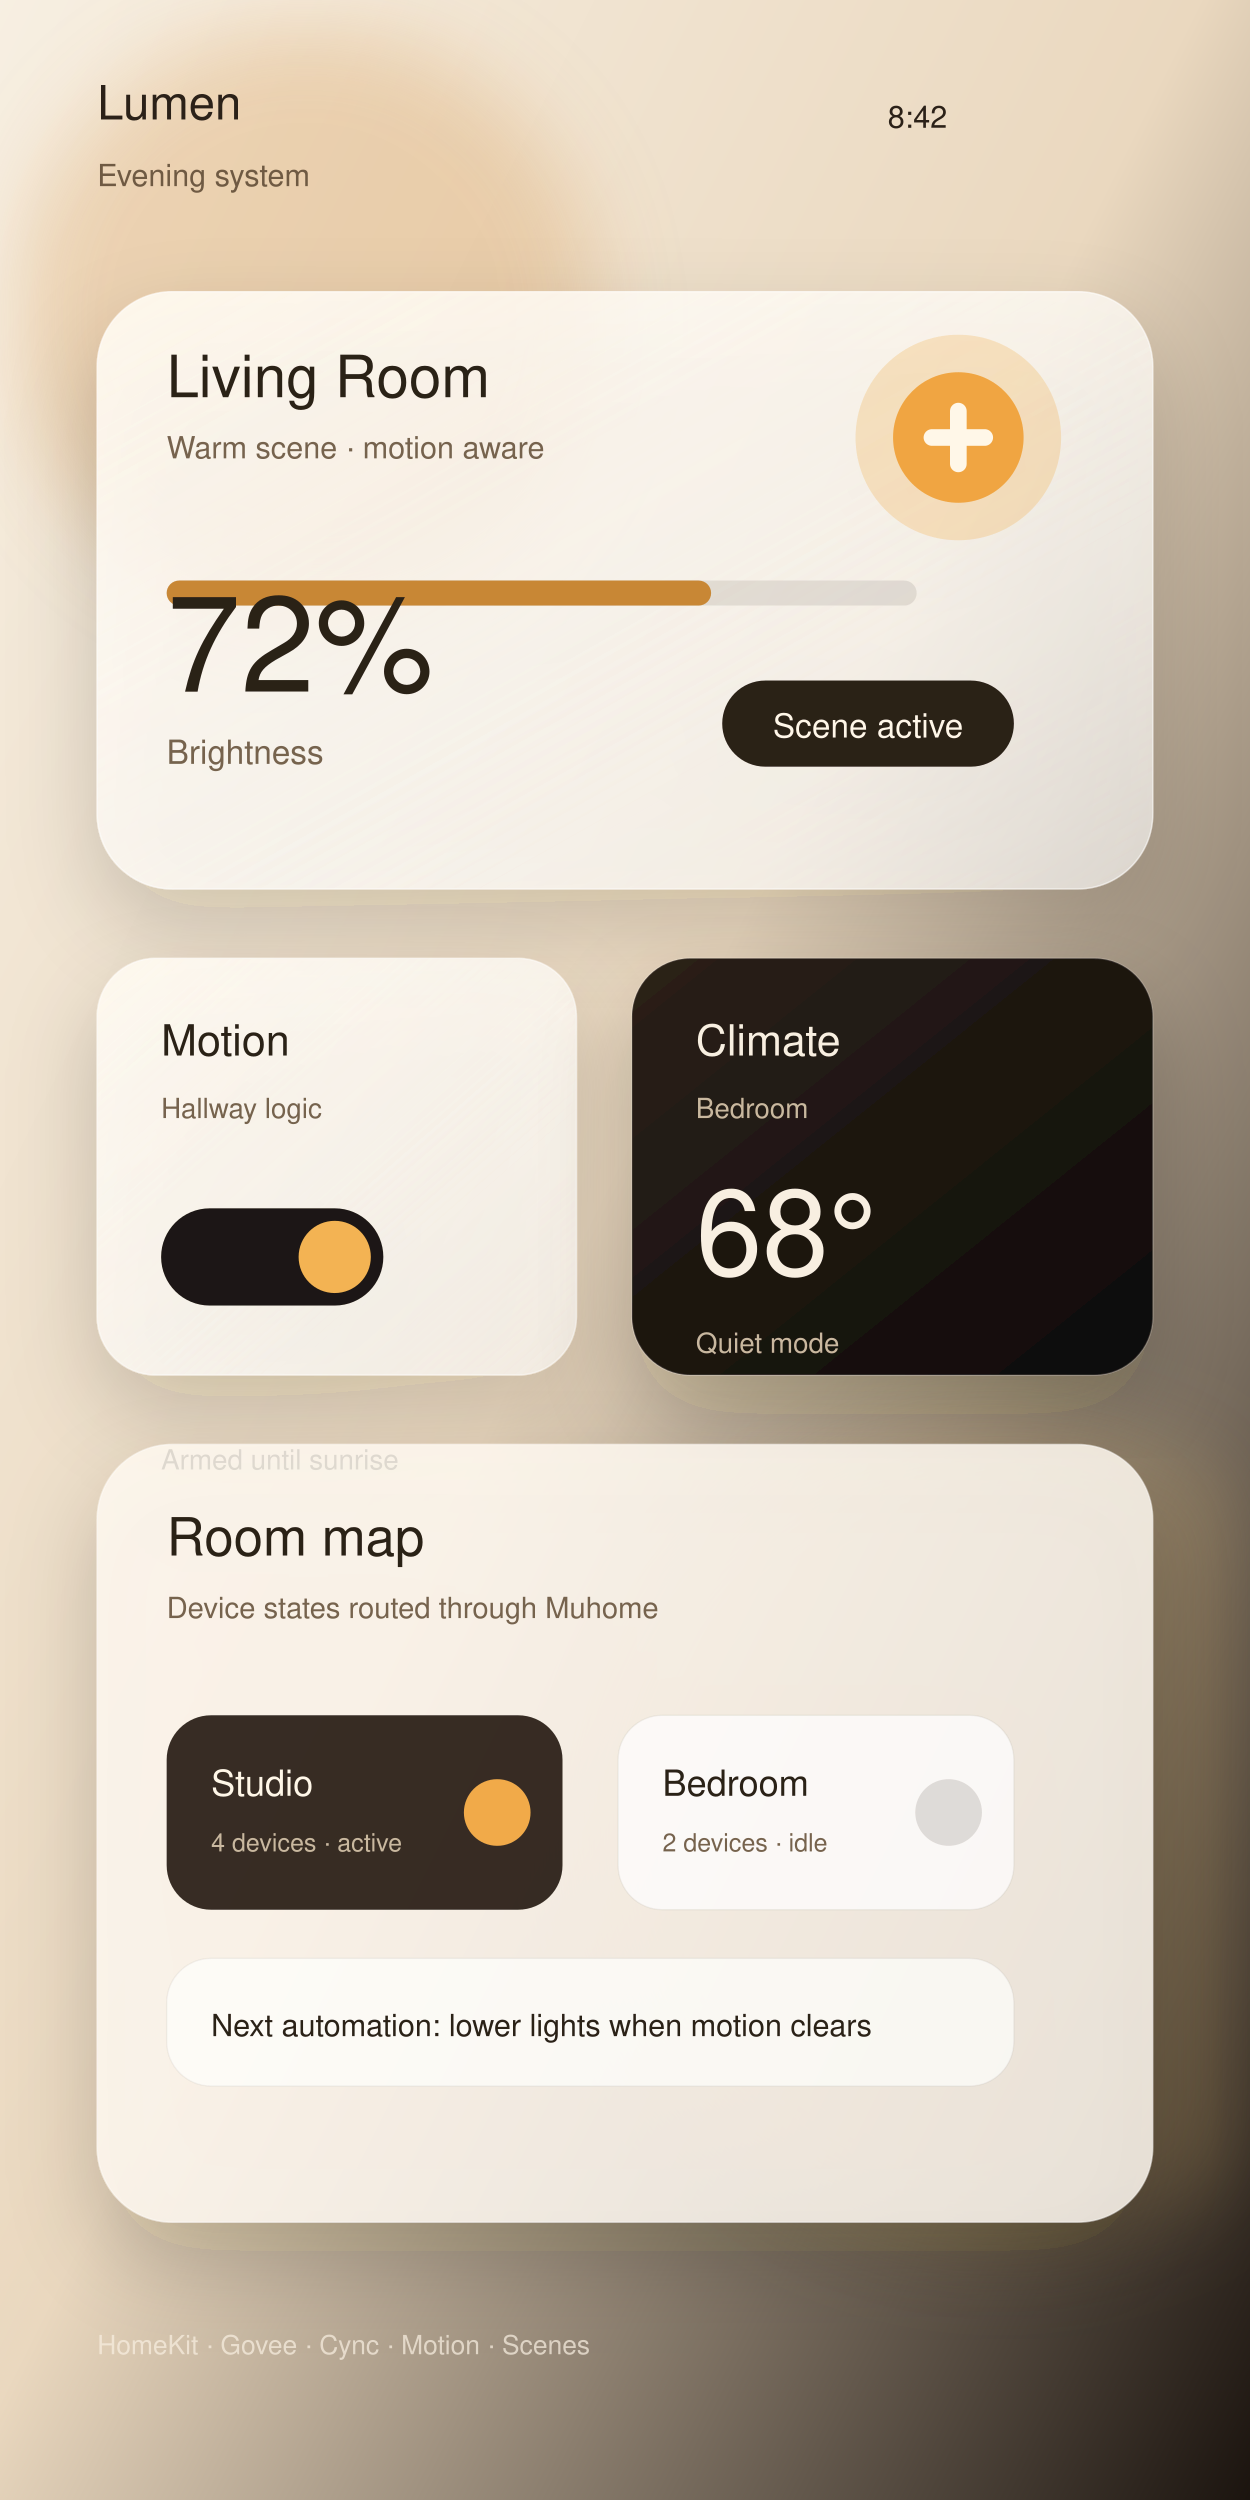
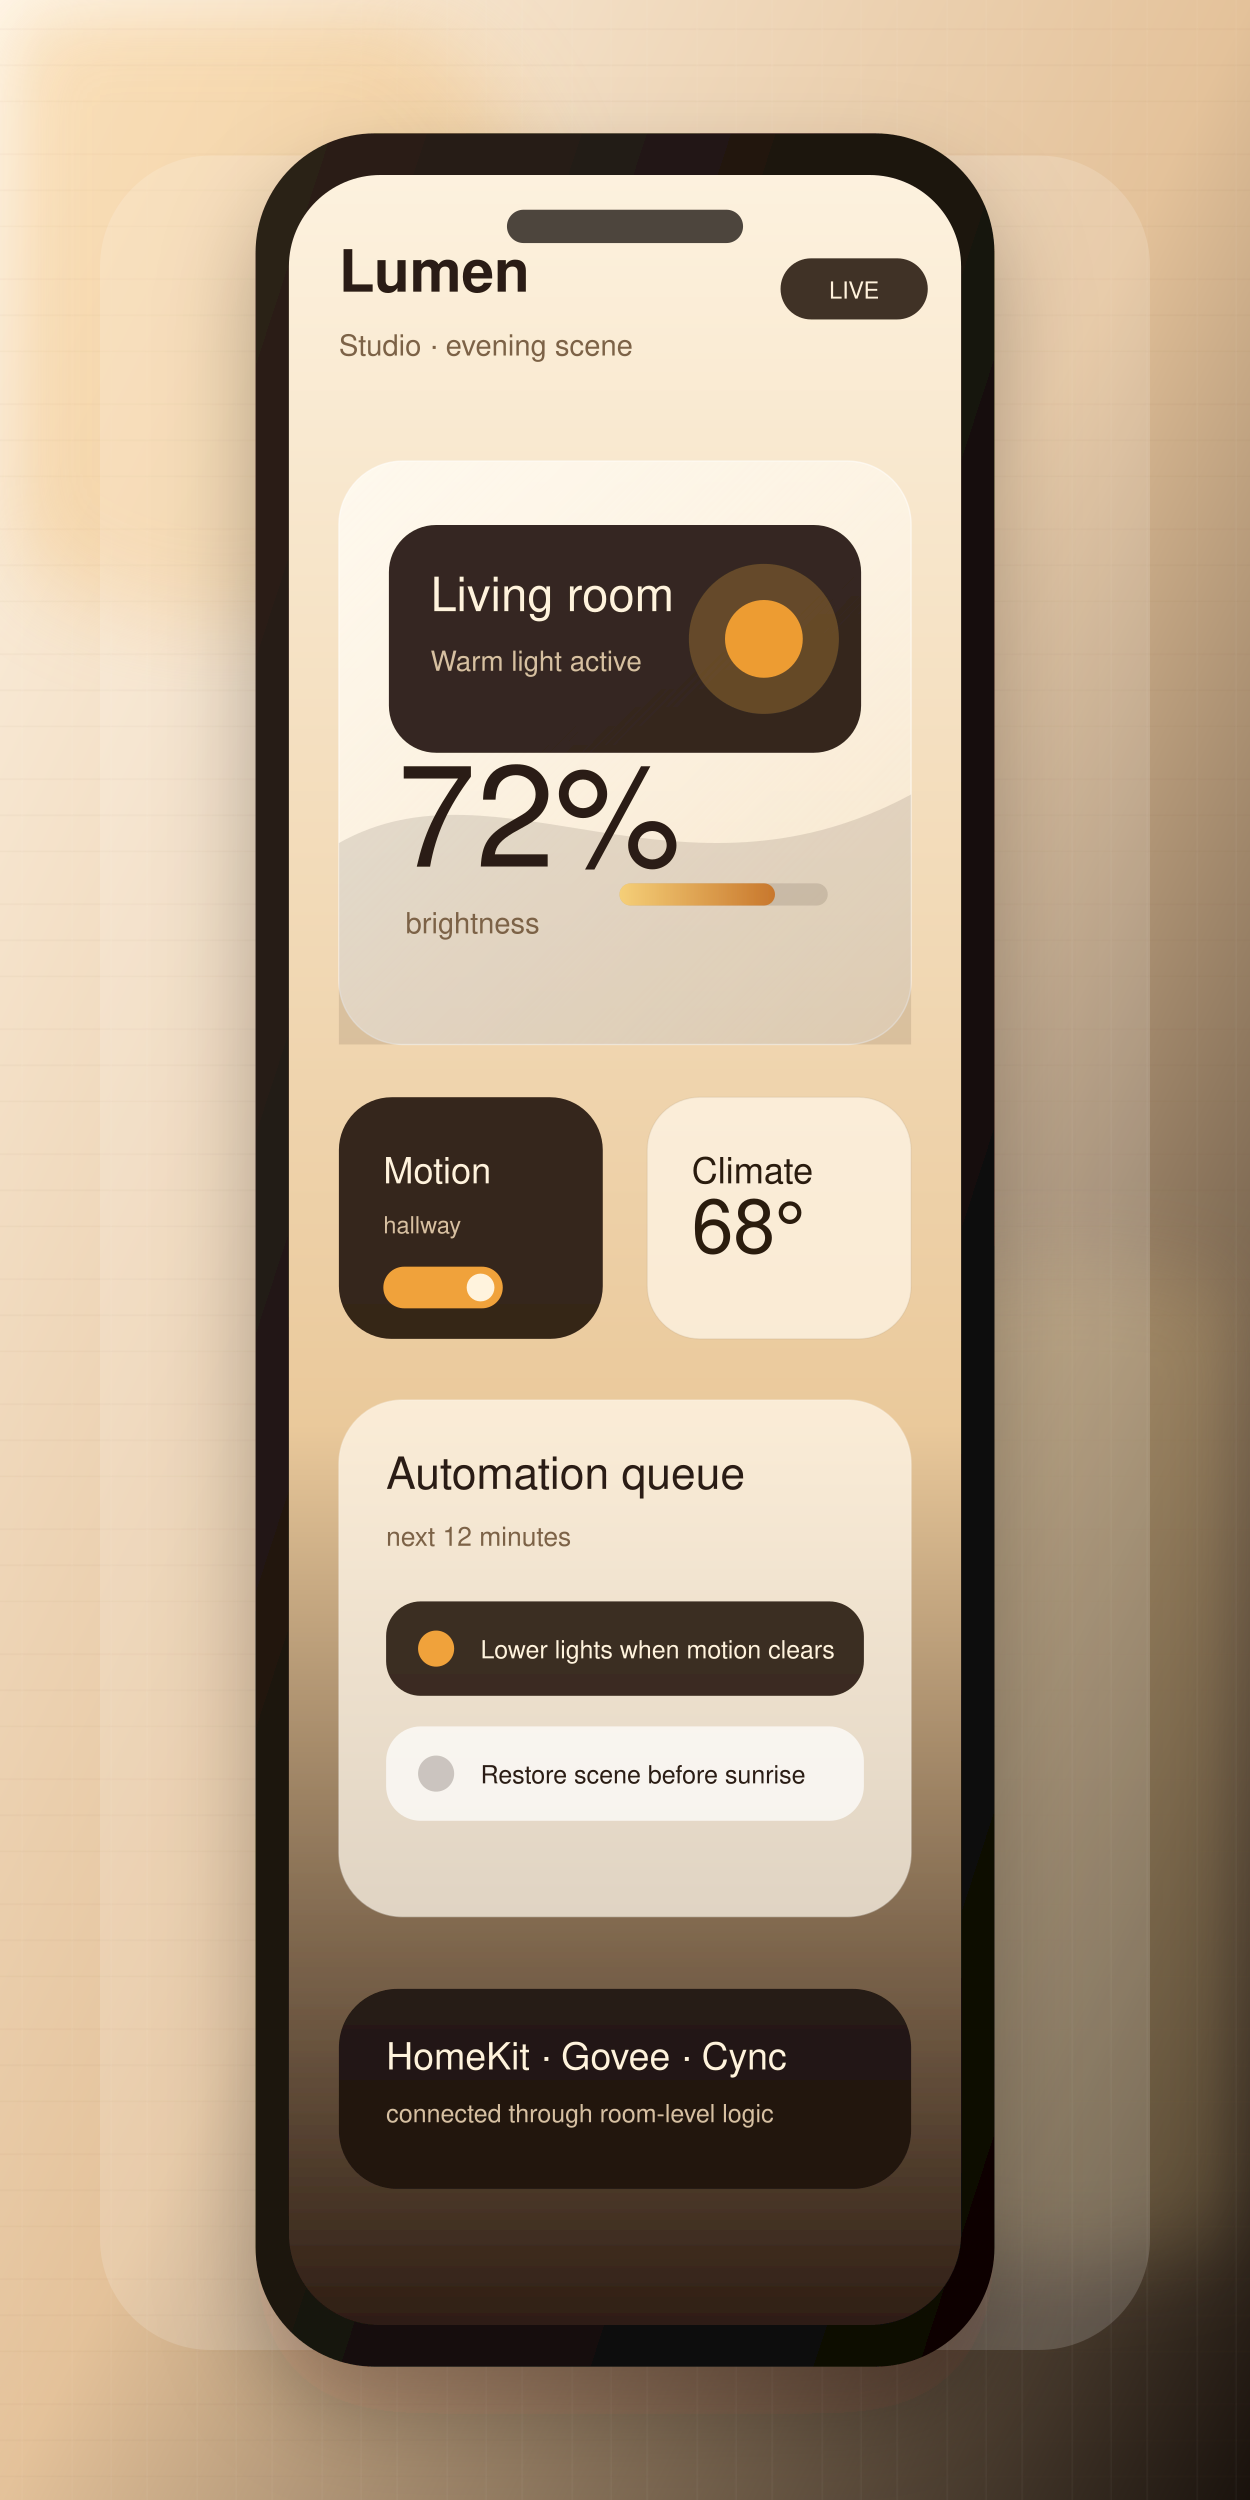
<svg xmlns="http://www.w3.org/2000/svg" viewBox="0 0 900 1800" role="img" aria-labelledby="title desc">
  <defs>
-     <linearGradient id="bg" x1="0" x2="1" y1="0" y2="1">
-       <stop offset="0" stop-color="#f7efe2" />
-       <stop offset="0.48" stop-color="#ead8bf" />
-       <stop offset="1" stop-color="#19120d" />
+     <linearGradient id="wall" x1="0" x2="1" y1="0" y2="1">
+       <stop offset="0" stop-color="#fff6e8" />
+       <stop offset="0.5" stop-color="#e4c29a" />
+       <stop offset="1" stop-color="#17100b" />
    </linearGradient>
-     <linearGradient id="card" x1="0" x2="1" y1="0" y2="1">
-       <stop offset="0" stop-color="#fffaf1" stop-opacity="0.92" />
-       <stop offset="1" stop-color="#ffffff" stop-opacity="0.58" />
+     <linearGradient id="phone" x1="0" x2="1" y1="0" y2="1">
+       <stop offset="0" stop-color="#2d2118" />
+       <stop offset="1" stop-color="#070504" />
    </linearGradient>
-     <linearGradient id="dark" x1="0" x2="1" y1="0" y2="1">
-       <stop offset="0" stop-color="#2b2118" />
-       <stop offset="1" stop-color="#0d0a08" />
+     <linearGradient id="screen" x1="0" x2="0" y1="0" y2="1">
+       <stop offset="0" stop-color="#fdf2df" />
+       <stop offset="0.58" stop-color="#eac99b" />
+       <stop offset="1" stop-color="#2a1a11" />
    </linearGradient>
-     <filter id="shadow" x="-20%" y="-20%" width="140%" height="140%">
-       <feDropShadow dx="0" dy="28" stdDeviation="32" flood-color="#2b1d10" flood-opacity="0.22" />
+     <linearGradient id="glass" x1="0" x2="1" y1="0" y2="1">
+       <stop offset="0" stop-color="#fffaf0" stop-opacity="0.92" />
+       <stop offset="1" stop-color="#fffaf0" stop-opacity="0.35" />
+     </linearGradient>
+     <linearGradient id="amber" x1="0" x2="1">
+       <stop offset="0" stop-color="#f5cf78" />
+       <stop offset="1" stop-color="#c8772c" />
+     </linearGradient>
+     <filter id="shadow" x="-30%" y="-30%" width="160%" height="160%">
+       <feDropShadow dx="0" dy="34" stdDeviation="34" flood-color="#1c1008" flood-opacity="0.28" />
    </filter>
-     <filter id="soft" x="-20%" y="-20%" width="140%" height="140%">
+     <filter id="blur">
      <feGaussianBlur stdDeviation="30" />
    </filter>
+     <pattern id="grain" width="90" height="90" patternUnits="userSpaceOnUse">
+       <path d="M0 21h90M0 47h90M0 73h90" stroke="#6b4426" stroke-opacity="0.06" />
+       <path d="M16 0v90M52 0v90M80 0v90" stroke="#ffffff" stroke-opacity="0.06" />
+     </pattern>
  </defs>
-   <rect width="900" height="1800" fill="url(#bg)" />
-   <circle cx="220" cy="230" r="210" fill="#d18b3a" opacity="0.26" filter="url(#soft)" />
-   <circle cx="720" cy="1320" r="300" fill="#f4c977" opacity="0.18" filter="url(#soft)" />
-   <g transform="translate(70 86)">
-     <text x="0" y="0" fill="#2b2118" font-family="SF Pro Display, Helvetica, Arial, sans-serif" font-size="34" font-weight="500">Lumen</text>
-     <text x="0" y="48" fill="#6f5a43" font-family="SF Pro Text, Helvetica, Arial, sans-serif" font-size="22">Evening system</text>
-     <text x="612" y="6" fill="#2b2118" font-family="SF Pro Text, Helvetica, Arial, sans-serif" font-size="22" text-anchor="end">8:42</text>
-   </g>
+   <rect width="900" height="1800" fill="url(#wall)" />
+   <rect width="900" height="1800" fill="url(#grain)" opacity="0.65" />
+   <circle cx="160" cy="210" r="240" fill="#f0b35d" opacity="0.32" filter="url(#blur)" />
+   <circle cx="770" cy="1270" r="360" fill="#f6d58b" opacity="0.19" filter="url(#blur)" />
+   <rect x="72" y="112" width="756" height="1580" rx="80" fill="#ffffff" opacity="0.16" />
  <g filter="url(#shadow)">
-     <rect x="70" y="210" width="760" height="430" rx="54" fill="url(#card)" stroke="#ffffff" stroke-opacity="0.62" />
-     <text x="120" y="286" fill="#2b2118" font-family="SF Pro Display, Helvetica, Arial, sans-serif" font-size="42" font-weight="500">Living Room</text>
-     <text x="120" y="330" fill="#76634e" font-family="SF Pro Text, Helvetica, Arial, sans-serif" font-size="22">Warm scene · motion aware</text>
-     <circle cx="690" cy="315" r="74" fill="#f2b04f" opacity="0.28" />
-     <circle cx="690" cy="315" r="47" fill="#f0a542" />
-     <path d="M671 315h38M690 296v38" stroke="#fff7e8" stroke-width="12" stroke-linecap="round" />
-     <rect x="120" y="418" width="540" height="18" rx="9" fill="#2b2118" opacity="0.1" />
-     <rect x="120" y="418" width="392" height="18" rx="9" fill="#c88735" />
-     <text x="120" y="498" fill="#2b2118" font-family="SF Pro Display, Helvetica, Arial, sans-serif" font-size="96" font-weight="500">72%</text>
-     <text x="120" y="550" fill="#76634e" font-family="SF Pro Text, Helvetica, Arial, sans-serif" font-size="24">Brightness</text>
-     <rect x="520" y="490" width="210" height="62" rx="31" fill="#2b2118" />
-     <text x="625" y="531" fill="#fff7e8" font-family="SF Pro Text, Helvetica, Arial, sans-serif" font-size="24" text-anchor="middle">Scene active</text>
-   </g>
-   <g filter="url(#shadow)">
-     <rect x="70" y="690" width="345" height="300" rx="42" fill="url(#card)" stroke="#ffffff" stroke-opacity="0.54" />
-     <text x="116" y="760" fill="#2b2118" font-family="SF Pro Display, Helvetica, Arial, sans-serif" font-size="31" font-weight="500">Motion</text>
-     <text x="116" y="805" fill="#76634e" font-family="SF Pro Text, Helvetica, Arial, sans-serif" font-size="20">Hallway logic</text>
-     <rect x="116" y="870" width="160" height="70" rx="35" fill="#1d1712" />
-     <circle cx="241" cy="905" r="26" fill="#f3b352" />
-     <text x="116" y="1058" fill="#2b2118" font-family="SF Pro Text, Helvetica, Arial, sans-serif" font-size="20">Armed until sunrise</text>
-   </g>
-   <g filter="url(#shadow)">
-     <rect x="455" y="690" width="375" height="300" rx="42" fill="url(#dark)" stroke="#ffffff" stroke-opacity="0.16" />
-     <text x="501" y="760" fill="#f8efe1" font-family="SF Pro Display, Helvetica, Arial, sans-serif" font-size="31" font-weight="500">Climate</text>
-     <text x="501" y="805" fill="#c9b89f" font-family="SF Pro Text, Helvetica, Arial, sans-serif" font-size="20">Bedroom</text>
-     <text x="501" y="918" fill="#f8efe1" font-family="SF Pro Display, Helvetica, Arial, sans-serif" font-size="86" font-weight="500">68°</text>
-     <text x="501" y="974" fill="#c9b89f" font-family="SF Pro Text, Helvetica, Arial, sans-serif" font-size="20">Quiet mode</text>
-   </g>
-   <g filter="url(#shadow)">
-     <rect x="70" y="1040" width="760" height="560" rx="54" fill="rgba(255,250,241,0.84)" stroke="#ffffff" stroke-opacity="0.48" />
-     <text x="120" y="1120" fill="#2b2118" font-family="SF Pro Display, Helvetica, Arial, sans-serif" font-size="38" font-weight="500">Room map</text>
-     <text x="120" y="1165" fill="#76634e" font-family="SF Pro Text, Helvetica, Arial, sans-serif" font-size="21">Device states routed through Muhome</text>
-     <g transform="translate(120 1235)">
-       <rect x="0" y="0" width="285" height="140" rx="32" fill="#2b2118" opacity="0.94" />
-       <text x="32" y="58" fill="#fff7e8" font-family="SF Pro Display, Helvetica, Arial, sans-serif" font-size="26">Studio</text>
-       <text x="32" y="98" fill="#c9b89f" font-family="SF Pro Text, Helvetica, Arial, sans-serif" font-size="18">4 devices · active</text>
-       <circle cx="238" cy="70" r="24" fill="#f1aa49" />
+     <rect x="184" y="96" width="532" height="1608" rx="86" fill="url(#phone)" />
+     <rect x="208" y="126" width="484" height="1548" rx="66" fill="url(#screen)" />
+     <rect x="365" y="151" width="170" height="24" rx="12" fill="#16100c" opacity="0.76" />
+     <g transform="translate(244 210)">
+       <text x="0" y="0" fill="#2b1d12" font-family="SF Pro Display, Helvetica, Arial, sans-serif" font-size="42" font-weight="600">Lumen</text>
+       <text x="0" y="46" fill="#7c6246" font-family="SF Pro Text, Helvetica, Arial, sans-serif" font-size="21">Studio · evening scene</text>
+       <rect x="318" y="-24" width="106" height="44" rx="22" fill="#2b1d12" opacity="0.9" />
+       <text x="371" y="5" fill="#fff2dc" text-anchor="middle" font-family="SF Pro Text, Helvetica, Arial, sans-serif" font-size="17">LIVE</text>
    </g>
-     <g transform="translate(445 1235)">
-       <rect x="0" y="0" width="285" height="140" rx="32" fill="#ffffff" opacity="0.72" stroke="#2b2118" stroke-opacity="0.08" />
-       <text x="32" y="58" fill="#2b2118" font-family="SF Pro Display, Helvetica, Arial, sans-serif" font-size="26">Bedroom</text>
-       <text x="32" y="98" fill="#76634e" font-family="SF Pro Text, Helvetica, Arial, sans-serif" font-size="18">2 devices · idle</text>
-       <circle cx="238" cy="70" r="24" fill="#2b2118" opacity="0.14" />
+     <g transform="translate(244 332)">
+       <rect width="412" height="420" rx="46" fill="url(#glass)" stroke="#fff" stroke-opacity="0.55" />
+       <path d="M0 275 C115 210 245 330 412 240 V420 H0 Z" fill="#2a1b11" opacity="0.12" />
+       <rect x="36" y="46" width="340" height="164" rx="34" fill="#24170f" opacity="0.92" />
+       <circle cx="306" cy="128" r="54" fill="#f0ab42" opacity="0.26" />
+       <circle cx="306" cy="128" r="28" fill="#ed9c32" />
+       <text x="66" y="108" fill="#fff3dd" font-family="SF Pro Display, Helvetica, Arial, sans-serif" font-size="34" font-weight="500">Living room</text>
+       <text x="66" y="151" fill="#d7c0a1" font-family="SF Pro Text, Helvetica, Arial, sans-serif" font-size="20">Warm light active</text>
+       <text x="42" y="292" fill="#2b1d12" font-family="SF Pro Display, Helvetica, Arial, sans-serif" font-size="102" font-weight="500">72%</text>
+       <text x="48" y="340" fill="#7c6246" font-family="SF Pro Text, Helvetica, Arial, sans-serif" font-size="21">brightness</text>
+       <rect x="202" y="304" width="150" height="16" rx="8" fill="#2b1d12" opacity="0.13" />
+       <rect x="202" y="304" width="112" height="16" rx="8" fill="url(#amber)" />
    </g>
-     <g transform="translate(120 1410)">
-       <rect x="0" y="0" width="610" height="92" rx="32" fill="#ffffff" opacity="0.66" stroke="#2b2118" stroke-opacity="0.08" />
-       <text x="32" y="56" fill="#2b2118" font-family="SF Pro Text, Helvetica, Arial, sans-serif" font-size="22">Next automation: lower lights when motion clears</text>
+     <g transform="translate(244 790)">
+       <rect width="190" height="174" rx="38" fill="#2a1b11" opacity="0.94" />
+       <text x="32" y="62" fill="#fff3dd" font-family="SF Pro Display, Helvetica, Arial, sans-serif" font-size="26">Motion</text>
+       <text x="32" y="98" fill="#d7c0a1" font-family="SF Pro Text, Helvetica, Arial, sans-serif" font-size="17">hallway</text>
+       <rect x="32" y="122" width="86" height="30" rx="15" fill="#f0a23a" />
+       <circle cx="102" cy="137" r="10" fill="#fff3dd" />
+       <rect x="222" width="190" height="174" rx="38" fill="#fff7e9" opacity="0.72" stroke="#2a1b11" stroke-opacity="0.08" />
+       <text x="254" y="62" fill="#2a1b11" font-family="SF Pro Display, Helvetica, Arial, sans-serif" font-size="26">Climate</text>
+       <text x="254" y="112" fill="#2a1b11" font-family="SF Pro Display, Helvetica, Arial, sans-serif" font-size="54">68°</text>
+     </g>
+     <g transform="translate(244 1008)">
+       <rect width="412" height="372" rx="46" fill="#fff7e9" opacity="0.75" stroke="#fff" stroke-opacity="0.45" />
+       <text x="34" y="64" fill="#2b1d12" font-family="SF Pro Display, Helvetica, Arial, sans-serif" font-size="32" font-weight="500">Automation queue</text>
+       <text x="34" y="105" fill="#7c6246" font-family="SF Pro Text, Helvetica, Arial, sans-serif" font-size="19">next 12 minutes</text>
+       <g transform="translate(34 145)">
+         <rect width="344" height="68" rx="25" fill="#2b1d12" opacity="0.92" />
+         <circle cx="36" cy="34" r="13" fill="#f0a23a" />
+         <text x="68" y="41" fill="#fff3dd" font-family="SF Pro Text, Helvetica, Arial, sans-serif" font-size="18">Lower lights when motion clears</text>
+       </g>
+       <g transform="translate(34 235)">
+         <rect width="344" height="68" rx="25" fill="#ffffff" opacity="0.7" />
+         <circle cx="36" cy="34" r="13" fill="#2b1d12" opacity="0.22" />
+         <text x="68" y="41" fill="#2b1d12" font-family="SF Pro Text, Helvetica, Arial, sans-serif" font-size="18">Restore scene before sunrise</text>
+       </g>
+     </g>
+     <g transform="translate(244 1432)">
+       <rect width="412" height="144" rx="42" fill="#1d130d" opacity="0.9" />
+       <text x="34" y="58" fill="#fff3dd" font-family="SF Pro Display, Helvetica, Arial, sans-serif" font-size="27">HomeKit · Govee · Cync</text>
+       <text x="34" y="96" fill="#d7c0a1" font-family="SF Pro Text, Helvetica, Arial, sans-serif" font-size="18">connected through room-level logic</text>
    </g>
  </g>
-   <text x="70" y="1695" fill="#f8efe1" opacity="0.72" font-family="SF Pro Text, Helvetica, Arial, sans-serif" font-size="19">HomeKit · Govee · Cync · Motion · Scenes</text>
</svg>
